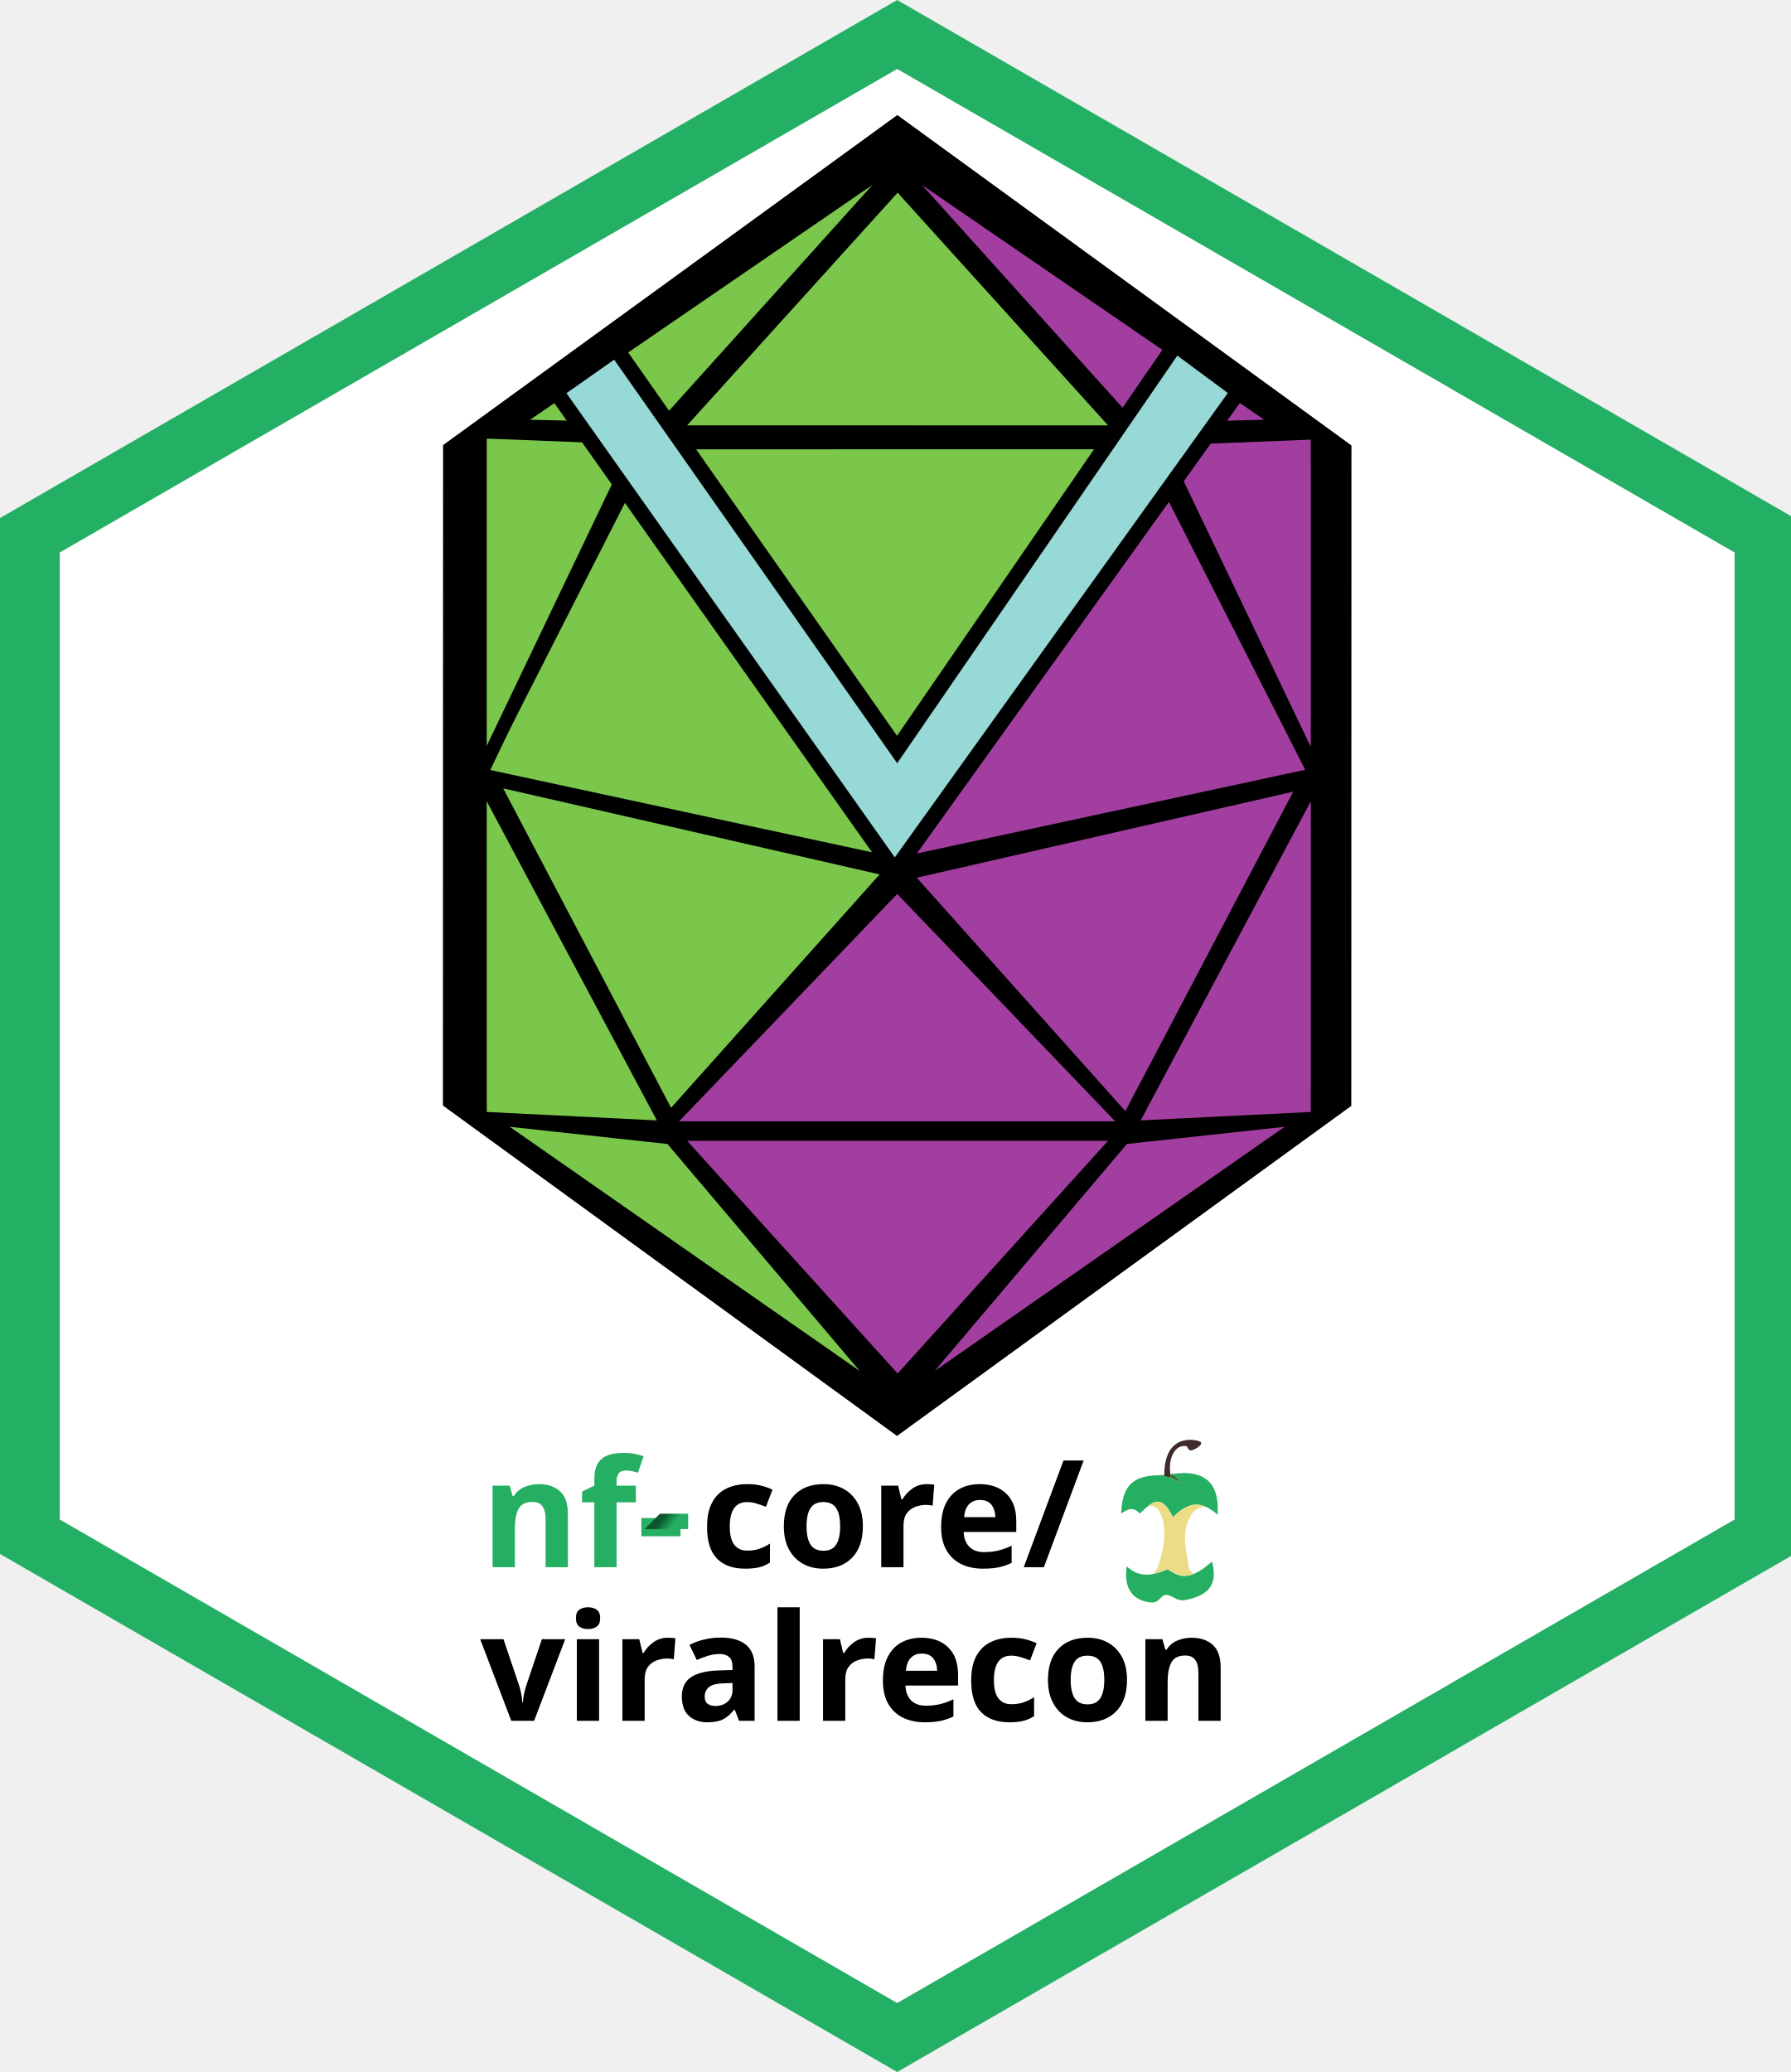
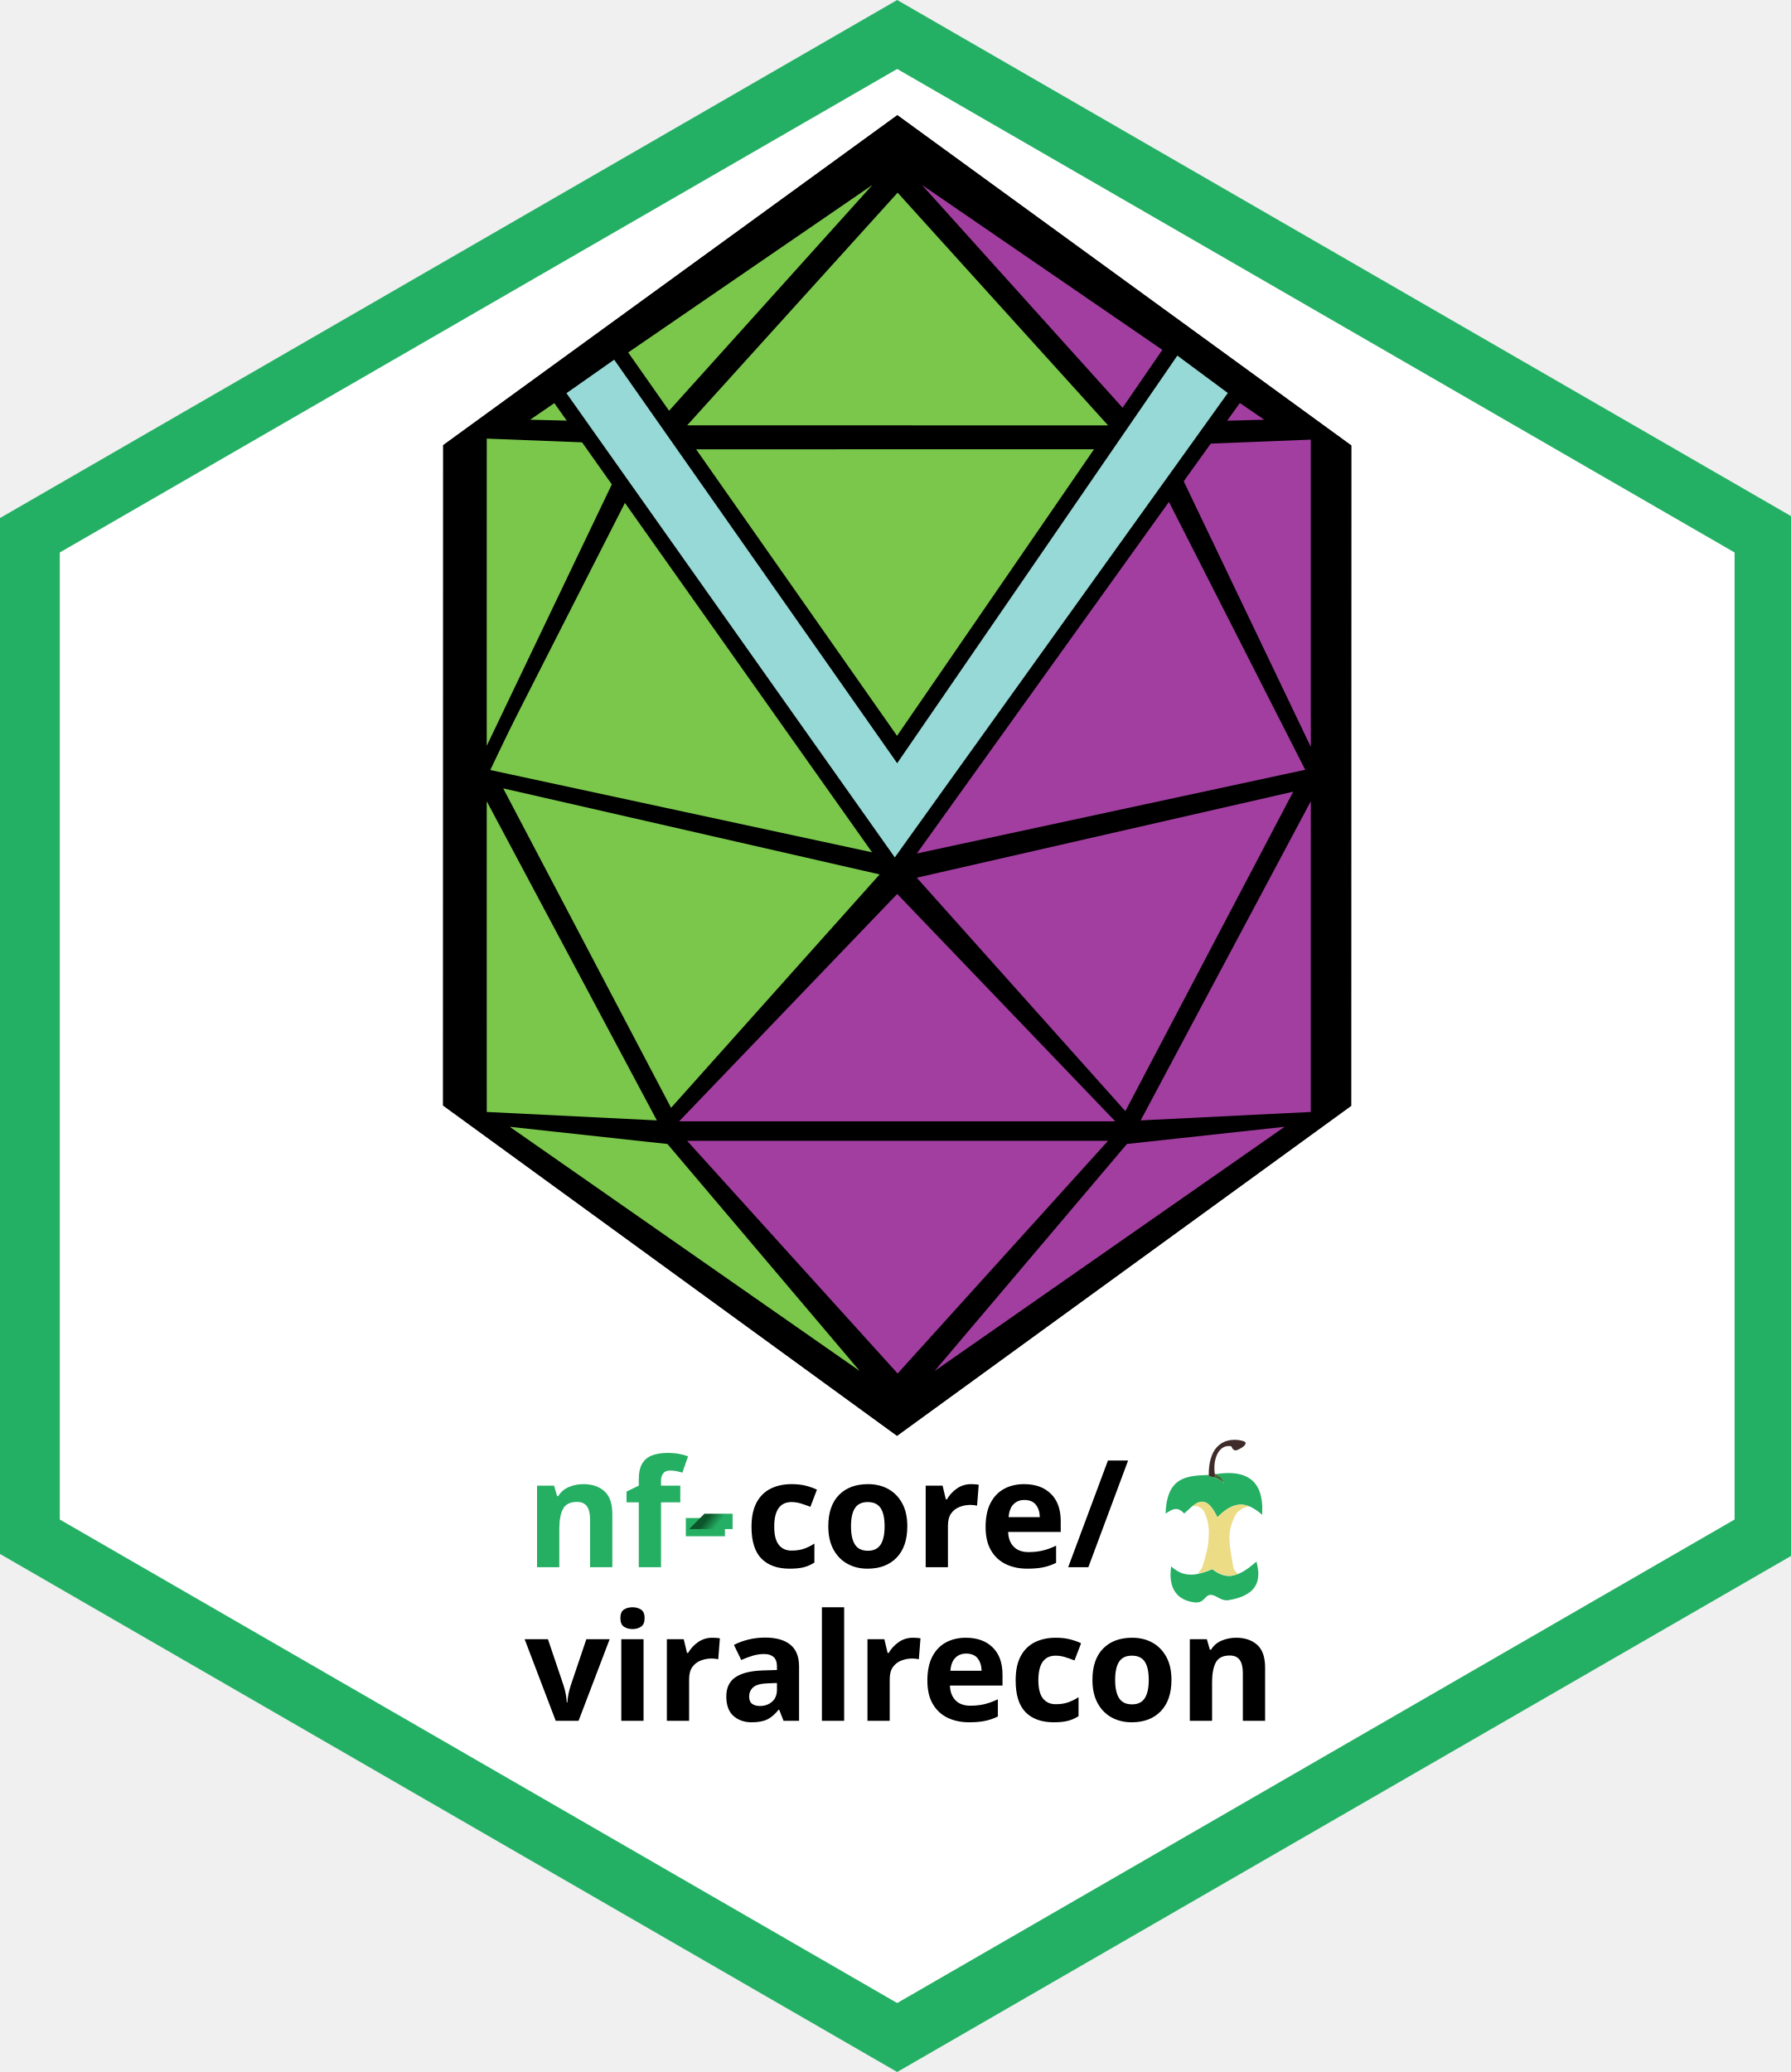
<svg xmlns="http://www.w3.org/2000/svg" width="4.39cm" height="5.08cm" viewBox="0 0 43.9 50.8" version="1.1" id="svg1">
  <defs id="defs1">
    <linearGradient id="f-22-3-1-7-8-1" x2="1" gradientTransform="matrix(37.93567,29.63859,-29.63859,37.93567,121.0979,274.1973)" gradientUnits="userSpaceOnUse">
      <stop id="stop12-6-8-2-3-6-1" offset="0" stop-color="#0c542a" />
      <stop id="stop14-1-5-0-3-8-5" offset=".215" stop-color="#0c542a" />
      <stop id="stop16-0-6-0-9-84-9" offset=".58" stop-color="#25af64" />
      <stop id="stop18-61-1-6-2-3-7" offset=".847" stop-color="#25af64" />
      <stop id="stop20-5-1-3-4-1-7" offset="1" stop-color="#25af64" />
    </linearGradient>
  </defs>
  <g id="layer1" transform="translate(-71.26857,-58.86979)">
    <g id="g10" transform="matrix(0.06595672,0,0,0.06595672,130.9337,79.44458)">
      <g id="g2-2-7-6-0-6" transform="matrix(0.2645833,0,0,0.2645833,-4127.828,-320.8078)">
        <path class="st0" d="m 13442.739,2896.002 -1218.5,-703.5 v -1407 l 1218.5,-703.5 1218.5,703.5 v 1407 z" id="path1-5-1-5-1-7-9-4-6-5" style="fill:#ffffff;fill-opacity:1;stroke:#000000" />
        <path class="st1" d="m 13442.739,2944.502 -1260.5,-727.8 v -1455.4 l 1260.5,-727.8 1260.5,727.8 v 1455.5 z m -1176.5,-776.2 1176.5,679.3 1176.5,-679.3 v -1358.6 l -1176.5,-679.3 -1176.5,679.3 z" id="path2-9-6-2-8-0-2-8-89-6" style="fill:#24b064;fill-opacity:1;stroke:none" />
      </g>
-       <g id="g469-8-7-2-3" transform="matrix(0.2645833,0,0,0.2645833,-6126.703,-244.8805)">
+       <g id="g469-8-7-2-3" transform="matrix(0.2645833,0,0,0.2645833,-6110.178,-244.8805)">
        <g id="g24-3-2-66-9" transform="translate(20538.471,2032.072)">
          <text xml:space="preserve" style="font-size:209.867px;line-height:1.15;font-family:Inter;-inkscape-font-specification:Inter;text-align:end;text-decoration-color:#000000;letter-spacing:0px;text-anchor:end;fill:#000000;fill-opacity:1;stroke:none;stroke-width:8.118;stroke-dasharray:8.118, 8.118;paint-order:stroke markers fill" x="-126.774" y="132.044" id="text14-0-4-8-3-49-4">
            <tspan id="tspan14-9-8-7-5-5-8" x="-126.774" y="132.044" style="font-style:normal;font-variant:normal;font-weight:bold;font-stretch:normal;font-size:209.867px;font-family:'Maven Pro';-inkscape-font-specification:'Maven Pro Bold';text-align:start;text-anchor:start;fill:#000000;fill-opacity:1;stroke:none">viralrecon</tspan>
          </text>
          <g id="g15-1-1-3-1-0-1" transform="translate(3.4958484e-6,-433.0013)">
            <g id="g18-7-0-1-7-4-2">
              <g id="layer2-7-3-0-8-8-9" style="display:inline" transform="translate(-174.624,108)">
                <g id="g4209-1-0-0-9-7-3">
                  <path id="path24-1-4-5-4-1-9" d="m 1084.1,163.75 v 3.6 c -0.1,0 -0.1,0 -0.2,0.1 l -1.8,-1.5 c -4,-3.4 -8.3,-6.4 -13.1,-8.8 -0.8,-0.4 -1.6,-0.9 -2.5,-1.1 -0.1,-0.1 -0.2,-0.2 -0.3,-0.2 -1.8,-0.7 -3.6,-1.3 -5.5,-1.8 -4.1,-0.9 -8.2,-1 -12.3,-0.2 -5.3,1.1 -10,3.4 -14.5,6.4 -4.4,3 -8.4,6.5 -12.1,10.2 -0.7,0.7 -0.7,0.7 -1.1,-0.2 -2,-4.1 -4.2,-8.1 -6.9,-11.8 -2.1,-2.8 -4.4,-5.4 -7.4,-7.2 -3,-1.9 -6.3,-2.6 -9.8,-1.7 -4.3,1 -7.8,3.6 -11.1,6.4 -2,1.5 -3.8,3.3 -5.6,5 -1.7,1.5 -3.3,3 -5,4.5 -0.3,0.3 -0.5,0.3 -0.8,0 -1.7,-1.8 -3.5,-3.4 -5.6,-4.5 -3.1,-1.7 -6.3,-1.9 -9.6,-0.8 -2.8,0.9 -5.2,2.4 -7.7,4 -1,0.6 -1.9,1.3 -2.9,1.8 v -0.2 c 0.1,-0.2 0.1,-0.4 0.1,-0.6 0.2,-4.4 0.5,-8.9 1.2,-13.3 1,-6.1 2.5,-12 5.2,-17.5 2,-4.1 4.7,-7.9 8.1,-11 4.5,-4.1 9.8,-6.7 15.6,-8.3 6.3,-1.8 12.7,-2.6 19.2,-2.9 2.6,-0.1 5.1,-0.2 7.7,-0.3 1.3,0.5 2.6,0.8 3.9,1.2 1.9,0.6 3.8,1.2 5.7,1.7 1,0.4 1.9,0.7 2.9,1.1 3.7,1.3 7.3,3 10.4,5.5 0.8,0.6 1.6,1.3 2.4,2 -0.2,-0.6 -0.4,-1.1 -0.6,-1.7 -1.4,-3.7 -3.5,-6.7 -6.9,-8.8 -1.4,-0.9 -2.9,-1.5 -4.4,-2.3 0.1,0 0.3,0 0.4,-0.1 4.5,-0.8 9.1,-1.2 13.7,-1.4 3.9,-0.2 7.9,-0.1 11.8,0.3 4.6,0.5 9.1,1.4 13.4,3 6.4,2.4 11.9,6.1 16.2,11.5 3.7,4.7 6.1,10.1 7.6,15.9 1.5,5.7 2.1,11.6 2.3,17.5 -0.1,2.1 -0.1,4.3 -0.1,6.5" class="st0" style="fill:#24af63" />
                  <path id="path26-5-4-0-1-72-0" d="m 1084.1,157.15 h 0.1 v 6.6 h -0.1 z" class="st4" style="fill:#ecdc86" />
                  <path id="path28-9-4-3-6-7-8" d="m 1047.6,62.25 v 0.1 h -4.5 v -0.1 z" style="fill:#a0918f" />
                  <path id="path30-7-4-1-4-2-8" d="m 1050.5,250.65 c 2.5,-1 4.9,-2.3 7.3,-3.6 2.8,-1.7 5.4,-3.5 8,-5.4 2.2,-1.6 4.3,-3.3 6.4,-5.1 l 3.6,-3 c 0.2,-0.2 0.2,-0.1 0.3,0.1 0.4,1.6 0.7,3.3 1.1,5 0.5,2.3 0.8,4.6 1.1,6.9 0.3,2.7 0.4,5.3 0.2,8 -0.2,3.3 -0.8,6.6 -2,9.7 q -1.05,2.85 -2.7,5.4 c -1.4,2.2 -3,4.2 -5,5.9 -2.3,2.1 -4.9,3.9 -7.7,5.4 -3.7,2.1 -7.7,3.6 -11.8,4.8 -3.9,1.2 -7.9,2 -11.9,2.7 -1.1,0.2 -2.2,0.4 -3.3,0.4 -2.3,-0.1 -4.6,-0.6 -6.8,-1.4 -3.3,-1.3 -6.2,-3.3 -9.5,-4.8 -1.8,-0.8 -3.6,-1.4 -5.5,-1.5 -2.5,-0.2 -4.6,0.7 -6.4,2.4 l -3.9,3.9 c -2.2,2.2 -4.8,3.7 -7.9,4.2 -2.1,0.3 -4.1,0.2 -6.2,-0.1 -2.9,-0.4 -5.7,-1.1 -8.4,-1.9 -4,-1.3 -7.7,-3.1 -11.1,-5.7 -3.2,-2.4 -5.7,-5.4 -7.8,-8.8 -2.1,-3.5 -3.3,-7.2 -4.2,-11.1 -0.4,-1.7 -0.6,-3.5 -0.8,-5.2 -0.3,-2.5 -0.4,-4.9 -0.3,-7.4 0.1,-3.5 0.4,-6.9 0.9,-10.4 0.4,0.4 0.8,0.7 1.1,1 2.2,2 4.7,3.8 7.3,5.4 2.9,1.7 6.1,3.1 9.4,4 2.2,0.6 4.5,1 6.8,1.1 1.9,0.2 3.8,0.2 5.7,0.1 2.2,-0.1 4.5,-0.3 6.7,-0.9 0.3,0 0.6,0 0.8,-0.1 q 3,-0.6 6,-1.5 c 2.3,-0.7 4.5,-1.4 6.7,-2.2 2.1,-0.8 4.3,-1.7 6.4,-2.6 0.6,-0.3 1,-0.2 1.5,0.2 3.5,2.7 7.3,5 11.4,6.7 4.6,1.8 9.3,2.7 14.2,2.3 3.6,-0.7 7,-1.6 10.3,-2.9" class="st0" style="fill:#24af63" />
                  <path id="path32-7-7-80-3-26-5" d="m 1050.5,250.65 c -3.3,1.3 -6.7,2.2 -10.2,2.5 -4.9,0.4 -9.6,-0.5 -14.2,-2.3 -4.1,-1.6 -7.9,-3.9 -11.4,-6.7 -0.5,-0.4 -0.9,-0.5 -1.5,-0.2 -2.1,0.9 -4.2,1.8 -6.4,2.6 -2.2,0.8 -4.4,1.6 -6.7,2.2 -2,0.6 -4,1 -6,1.5 -0.3,0.1 -0.6,0.1 -0.8,0.1 l 2.1,-2.4 c 2.8,-3.2 4.8,-6.9 5.9,-11.1 1.6,-5.6 3.2,-11.3 4.6,-17 1,-4.2 1.8,-8.4 2.4,-12.7 0.4,-3.1 1,-14.9 0.8,-17.7 -0.5,-8.6 -2.4,-16.8 -5.9,-24.7 -2.1,-4.7 -5.7,-7.9 -10.7,-9.2 -2.2,-0.6 -4.4,-0.4 -6.5,0.3 -0.2,0.1 -0.3,0.2 -0.5,0.1 3.3,-2.8 6.7,-5.4 11.1,-6.4 3.5,-0.8 6.8,-0.2 9.8,1.7 3,1.9 5.3,4.4 7.4,7.2 2.7,3.7 4.9,7.7 6.9,11.8 0.4,0.9 0.4,0.9 1.1,0.2 3.7,-3.8 7.7,-7.3 12.1,-10.2 4.4,-3 9.2,-5.3 14.5,-6.4 4.1,-0.8 8.2,-0.7 12.3,0.2 1.9,0.4 3.7,1 5.5,1.8 0.1,0.1 0.3,0.1 0.3,0.2 -5.3,0.1 -9.8,2.1 -13.9,5.2 -2,1.5 -3.8,3.2 -5.2,5.3 -1.1,1.7 -2.1,3.6 -2.9,5.5 -1.8,3.8 -3.3,7.8 -4.4,11.9 -0.9,3.5 -1.5,7.1 -1.8,10.7 -0.2,2.8 -0.3,5.6 -0.2,8.4 0.1,3.4 0.5,6.8 0.9,10.3 0.7,5.7 1.7,11.4 2.7,17.1 0.5,3.1 0.9,6.3 1.5,9.5 0.7,4.6 3.3,8 7,10.6 0,-0.1 0.2,0 0.3,0.1" class="st4" style="fill:#ecdc86" />
                  <path id="path34-6-6-17-5-1-0" d="m 1043.1,62.35 h 4.5 c 3.6,0.2 7.2,0.8 10.6,2 2.7,0.9 3.3,2.7 1.7,5 -1.1,1.6 -2.7,2.8 -4.4,3.9 -2.1,1.4 -4.4,2.6 -6.9,3.5 -2.5,1 -4.9,0 -6.5,-2.5 -0.5,-0.8 -0.9,-1.6 -1.1,-2.5 -0.1,-0.3 -0.2,-0.4 -0.5,-0.4 -5.6,-1 -10.6,0.3 -14.7,4.3 -3.4,3.2 -5.4,7.3 -6.8,11.7 -1.3,4 -1.9,8 -2.1,12.2 -0.2,3.7 0.1,7.4 0.6,11 0.1,0.6 0.3,1.2 0.3,1.9 0.1,0.8 -0.2,1.5 -0.8,1.9 -0.7,0.5 -1.5,0.4 -2.3,0.4 -1.9,-0.6 -3.8,-1.2 -5.7,-1.7 v -1.3 c 0,-2 0,-3.9 0.1,-5.9 0.4,-7.7 1.6,-15.3 4.6,-22.5 2.2,-5.4 5.4,-10.1 9.9,-13.8 3.7,-3.1 7.9,-5.1 12.6,-6.2 2.4,-0.6 4.6,-0.9 6.9,-1" style="fill:#3f2b29" />
                  <path id="path36-7-31-9-4-0-9" d="m 1014.8,114.65 c 0.8,0 1.6,0.1 2.3,-0.4 0.7,-0.5 0.9,-1.2 0.8,-1.9 -0.1,-0.6 -0.2,-1.3 -0.3,-1.9 0.4,0 0.7,-0.1 1.1,-0.1 1.4,0.8 2.9,1.5 4.4,2.3 3.4,2.1 5.5,5.1 6.9,8.8 0.2,0.6 0.4,1.1 0.6,1.7 -0.8,-0.7 -1.6,-1.4 -2.4,-2 -3.2,-2.4 -6.7,-4.1 -10.4,-5.5 -1.1,-0.3 -2,-0.6 -3,-1" class="st7" style="fill:#396e35" />
                  <path id="path38-3-7-1-8-6-6" d="m 1009.1,111.65 v 1.3 c -1.3,-0.4 -2.6,-0.7 -3.9,-1.2 1.4,-0.1 2.7,-0.1 3.9,-0.1" class="st7" style="fill:#396e35" />
                </g>
              </g>
              <text id="text53-6-5-0-7-1-3" x="-125.725" y="349.245" font-size="209.87" font-weight="bold" style="font-weight:700;font-size:209.87px;font-family:'Maven Pro'">
                <tspan id="tspan55-5-9-3-3-5-8" x="-125.725" y="349.245" class="st0 st1 st2" font-size="209.87" font-weight="bold" style="font-weight:700;font-size:209.867px;font-family:'Maven Pro';fill:#24af63">nf-</tspan>
              </text>
              <text id="text69-63-6-5-3-9-5" x="182.517" y="349.245" font-size="209.87" font-weight="bold" style="font-weight:700;font-size:209.87px;font-family:'Maven Pro';fill:#000000;fill-opacity:1">
                <tspan id="tspan71-9-2-9-5-4-6" x="182.517" y="349.245" class="st0 st1 st2" font-size="209.87" font-weight="bold" style="font-weight:700;font-size:209.867px;font-family:'Maven Pro';fill:#000000;fill-opacity:1">
                  <tspan id="tspan73-4-1-4-0-9-1" style="fill:#000000;fill-opacity:1">core/</tspan>
                </tspan>
              </text>
              <path id="path67-8-7-8-1-0-1" d="m 125.813,274.116 -21.532,21.616 h 61.092 v -21.617 z" style="fill:url(#f-22-3-1-7-8-1)" />
            </g>
          </g>
        </g>
      </g>
    </g>
    <g id="g17" transform="matrix(0.06773282,0.0379547,-0.03980258,0.06458826,90.79878,59.94173)" style="display:inline">
      <path style="display:inline;fill:none;stroke:#000000;stroke-width:9.995;stroke-dasharray:none;stroke-opacity:1" id="path4-4-2" d="M 113.969,73.246 22.074,126.646 -70.12,73.762 -70.418,-32.522 21.478,-85.922 113.672,-33.038 Z" transform="matrix(-1.474121,-1.074779,0.6065138,-1.469074,168.1556,243.8842)" />
      <g id="g159" style="display:inline" transform="matrix(0.5011617,-0.882035,-0.8820349,-0.4814946,246.7602,416.2559)">
        <path style="display:inline;fill:#7ac74c;fill-opacity:1;stroke:#000000;stroke-width:4.122;stroke-dasharray:none;stroke-opacity:1" d="M 29.015,128.843 44.424,18.477 -16.56,163.298 Z" id="path157" />
        <path style="display:inline;fill:#a33ea1;fill-opacity:1;stroke:#000000;stroke-width:5.234;stroke-dasharray:none;stroke-opacity:1" id="path159" d="m 737.5,1226 -142.007,-0.012 71.014,-122.976 z" transform="matrix(0.8356994,-0.4910911,0.3351949,0.5704077,-878.6967,-277.5951)" />
        <path style="display:inline;fill:#a33ea1;fill-opacity:1;stroke:#000000;stroke-width:4.122;stroke-dasharray:none;stroke-opacity:1" d="M 148.41,58.682 44.495,18.435 200.689,35.634 Z" id="path163" />
      </g>
      <g id="g3" transform="matrix(1.014433,-0.00859063,-0.00859063,1.004863,2.216434,-1.256977)" style="display:inline">
        <path style="fill:#a33ea1;fill-opacity:1;stroke:#000000;stroke-width:5.234;stroke-dasharray:none;stroke-opacity:1" id="path36" d="m 737.5,1226 -142.007,-0.012 71.014,-122.976 z" transform="matrix(0.8658009,-0.50878,0.327489,0.5572944,-774.6078,-52.94278)" />
        <path style="display:inline;fill:#7ac74c;fill-opacity:1;stroke:#000000;stroke-width:4.118;stroke-dasharray:none;stroke-opacity:1" id="path37" d="m 737.5,1226 -142.007,-0.012 71.014,-122.976 z" transform="matrix(0.849434,-0.4991621,-0.5506283,-0.9370149,199.4268,1579.618)" />
        <path style="fill:#7ac74c;fill-opacity:1;stroke:#000000;stroke-width:4.111;stroke-dasharray:none;stroke-opacity:1" d="M 39.082,256.175 160.084,219.86 142.682,324.456 Z" id="path41" />
        <path style="fill:#a33ea1;fill-opacity:1;stroke:#000000;stroke-width:4.111;stroke-dasharray:none;stroke-opacity:1" d="m 254.668,130.743 -90.608,88.035 99.844,35.698 z" id="path42" />
        <path style="display:inline;fill:#7ac74c;fill-opacity:1;stroke:#000000;stroke-width:4.177;stroke-dasharray:none;stroke-opacity:1" d="M 35.241,256.588 24.487,133.571 158.839,217.704 Z" id="path43" />
        <path style="display:inline;fill:#a33ea1;fill-opacity:1;stroke:#000000;stroke-width:4.177;stroke-dasharray:none;stroke-opacity:1" d="M 255.802,126.976 153.568,57.718 161.686,216.03 Z" id="path156" />
      </g>
      <g id="g4" transform="matrix(1.014433,-0.00859063,-0.00859063,1.004863,1.622331,-0.9000004)" style="display:inline">
        <path style="display:inline;fill:#a33ea1;fill-opacity:1;stroke:#000000;stroke-width:4.217;stroke-dasharray:none;stroke-opacity:1" d="m 200.481,29.9 -41.593,26.856 98.681,70.27 z" id="path7-2" />
        <path style="display:inline;fill:#7ac74c;fill-opacity:1;stroke:#000000;stroke-width:4.217;stroke-dasharray:none;stroke-opacity:1" d="M -20.806,159.543 22.895,136.276 36.263,256.68 Z" id="path7-2-0" />
        <path style="display:inline;fill:#a33ea1;fill-opacity:1;stroke:#000000;stroke-width:4.217;stroke-dasharray:none;stroke-opacity:1" d="m 314.106,223.257 -48.183,31.864 -8.886,-129 z" id="path7-2-7" />
        <path style="display:inline;fill:#7ac74c;fill-opacity:1;stroke:#000000;stroke-width:4.217;stroke-dasharray:none;stroke-opacity:1" d="M 92.991,353.194 144.275,326.607 35.903,256.068 Z" id="path40" />
      </g>
      <g id="g162" style="display:inline" transform="matrix(1.014433,-0.00859063,-0.00859062,1.004863,1.622332,-0.9000006)">
        <path style="display:inline;fill:#7ac74c;fill-opacity:1;stroke:#000000;stroke-width:4.122;stroke-dasharray:none;stroke-opacity:1" d="M 26.616,130.697 46.769,12.325 -13.829,153.033 Z" id="path160" />
        <path style="display:inline;fill:#a33ea1;fill-opacity:1;stroke:#000000;stroke-width:4.122;stroke-dasharray:none;stroke-opacity:1" d="M 151.198,57.488 37.98,17.49 190.392,33.025 Z" id="path161" />
        <path style="display:inline;fill:#7ac74c;fill-opacity:1;stroke:#000000;stroke-width:5.234;stroke-dasharray:none;stroke-opacity:1" id="path162" d="m 737.5,1226 -142.007,-0.012 71.014,-122.976 z" transform="matrix(0.8356994,-0.4910911,0.3351949,0.5704077,-878.6967,-277.5951)" />
      </g>
      <path style="fill:#96d9d6;fill-opacity:1;stroke:#000000;stroke-width:0.378;stroke-dasharray:none" d="m 86.502,67.721 6.804,9.702 6.74,-9.806 1.529,1.133 -8.326,11.611 -8.213,-11.611 z" id="path3" transform="matrix(11.11316,-6.530544,6.848491,11.65421,-1423.075,-109.714)" />
    </g>
  </g>
</svg>
